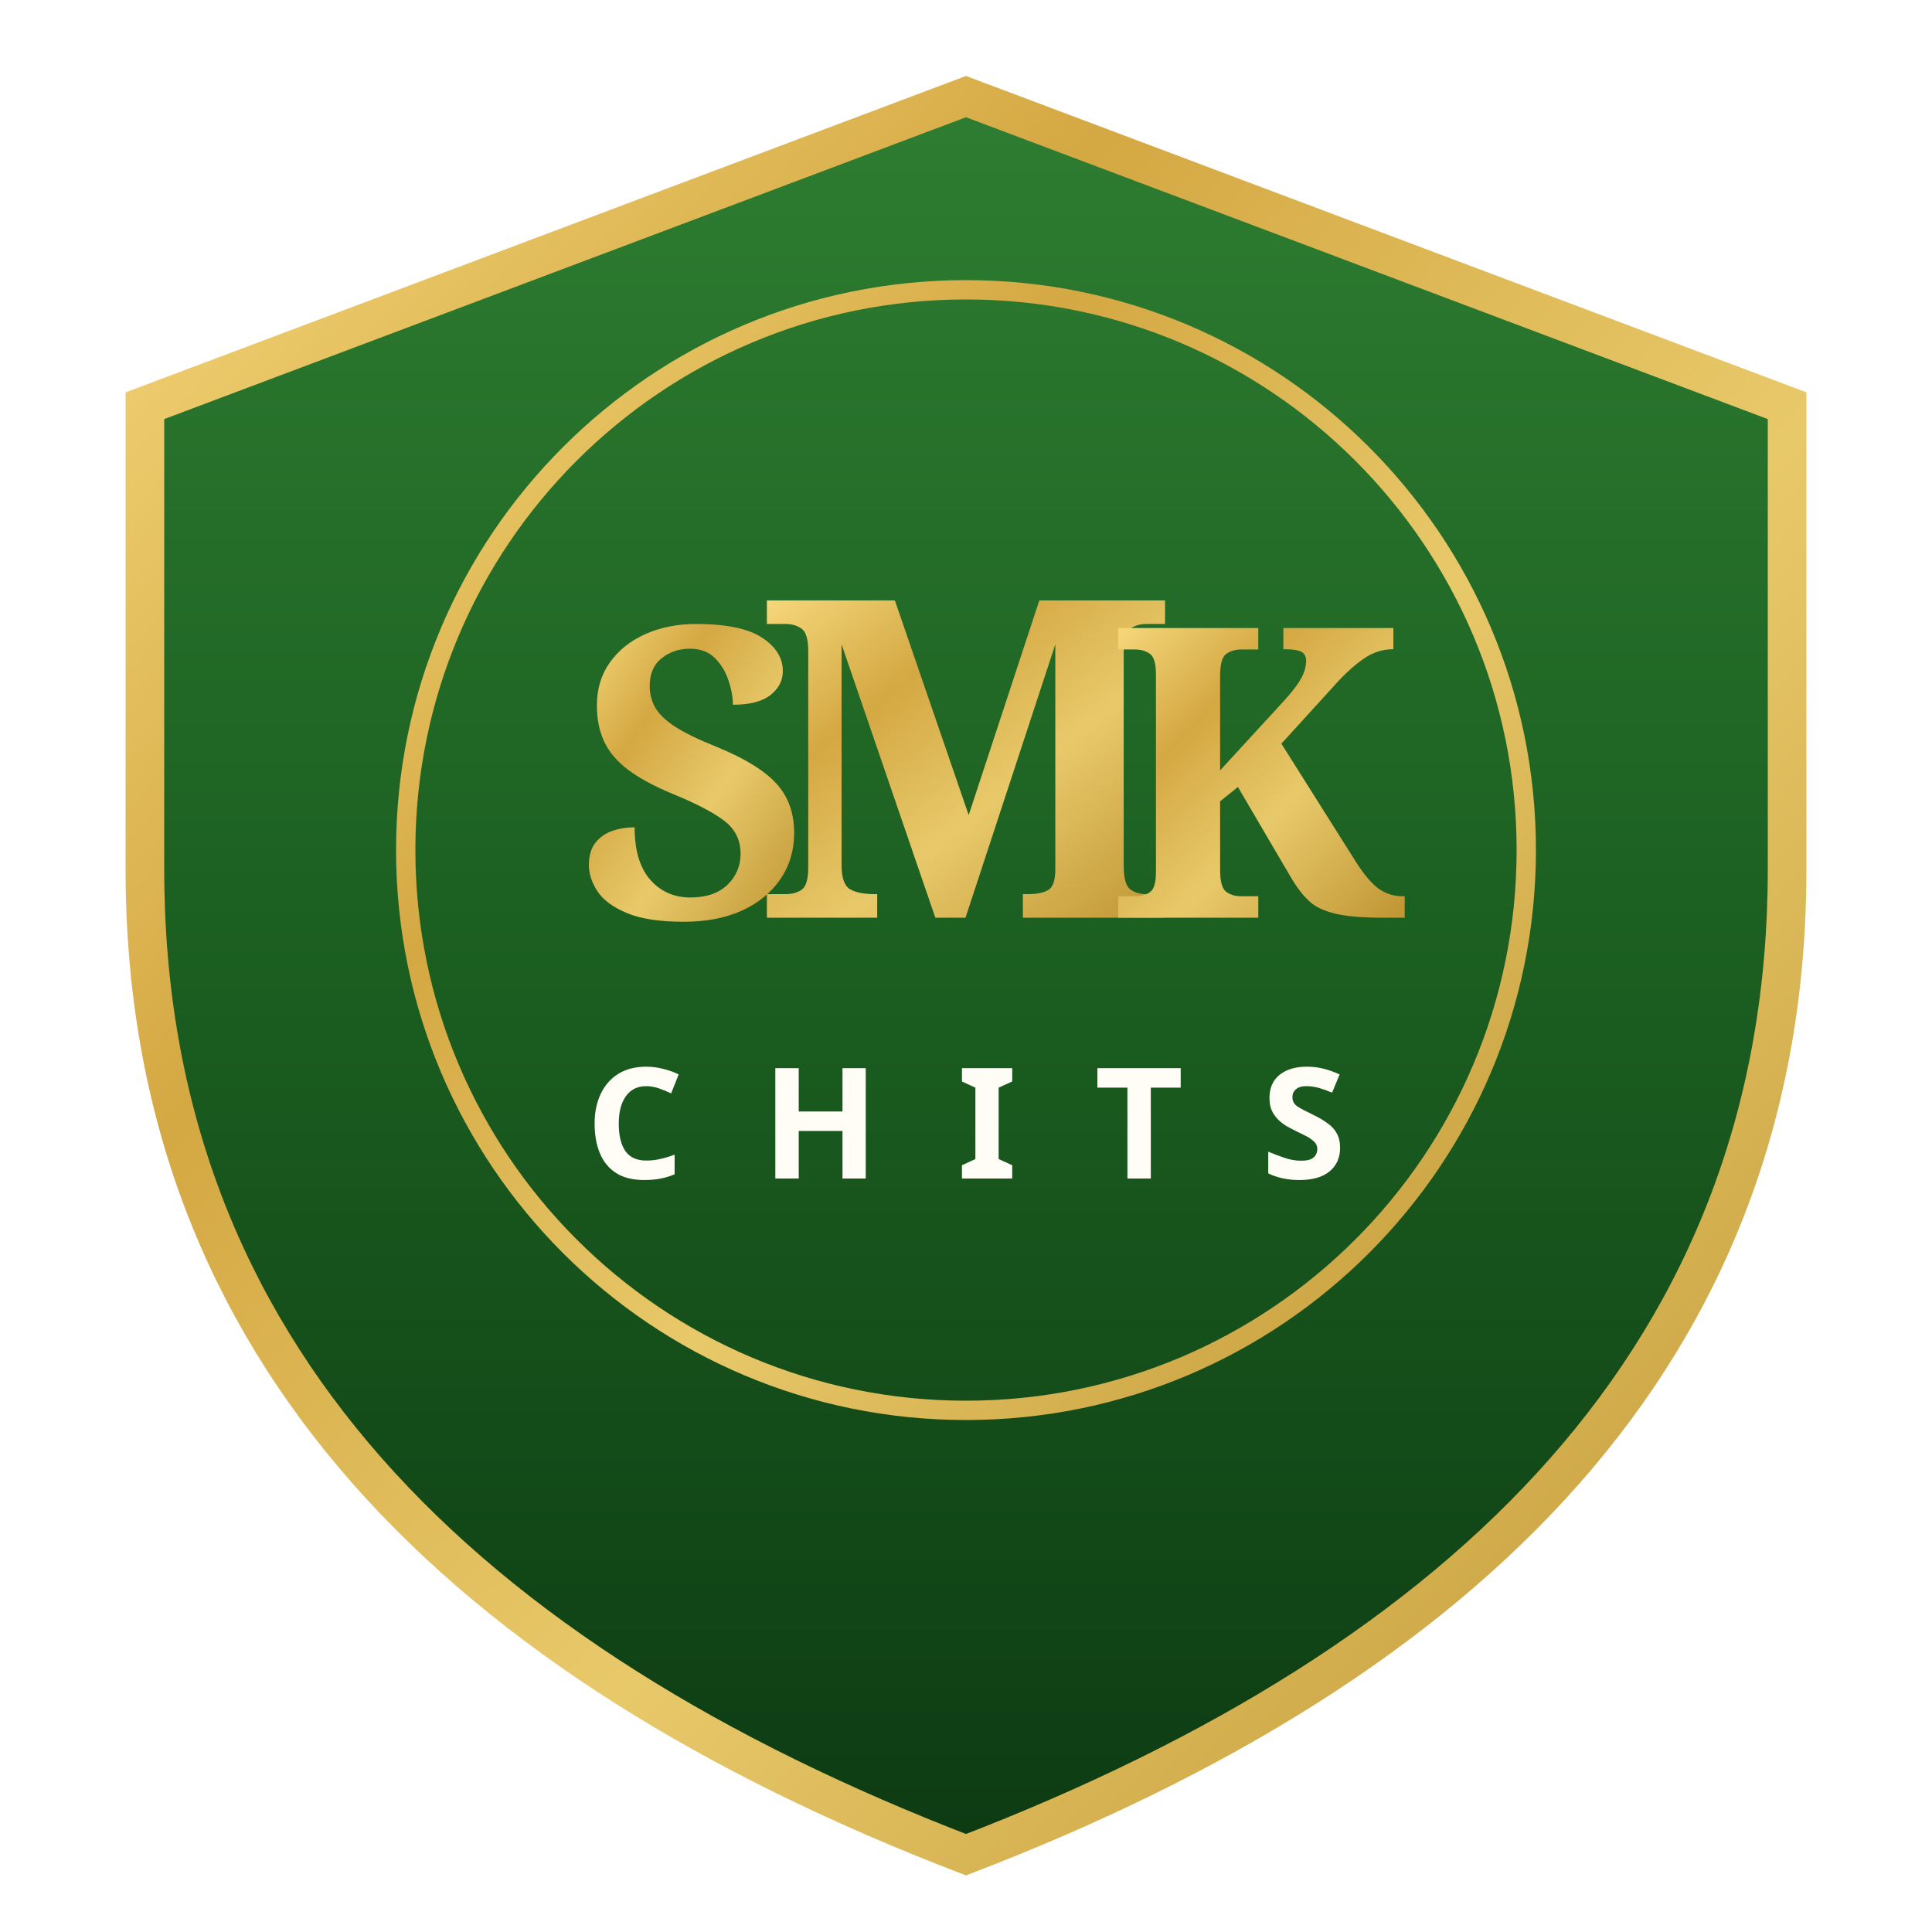
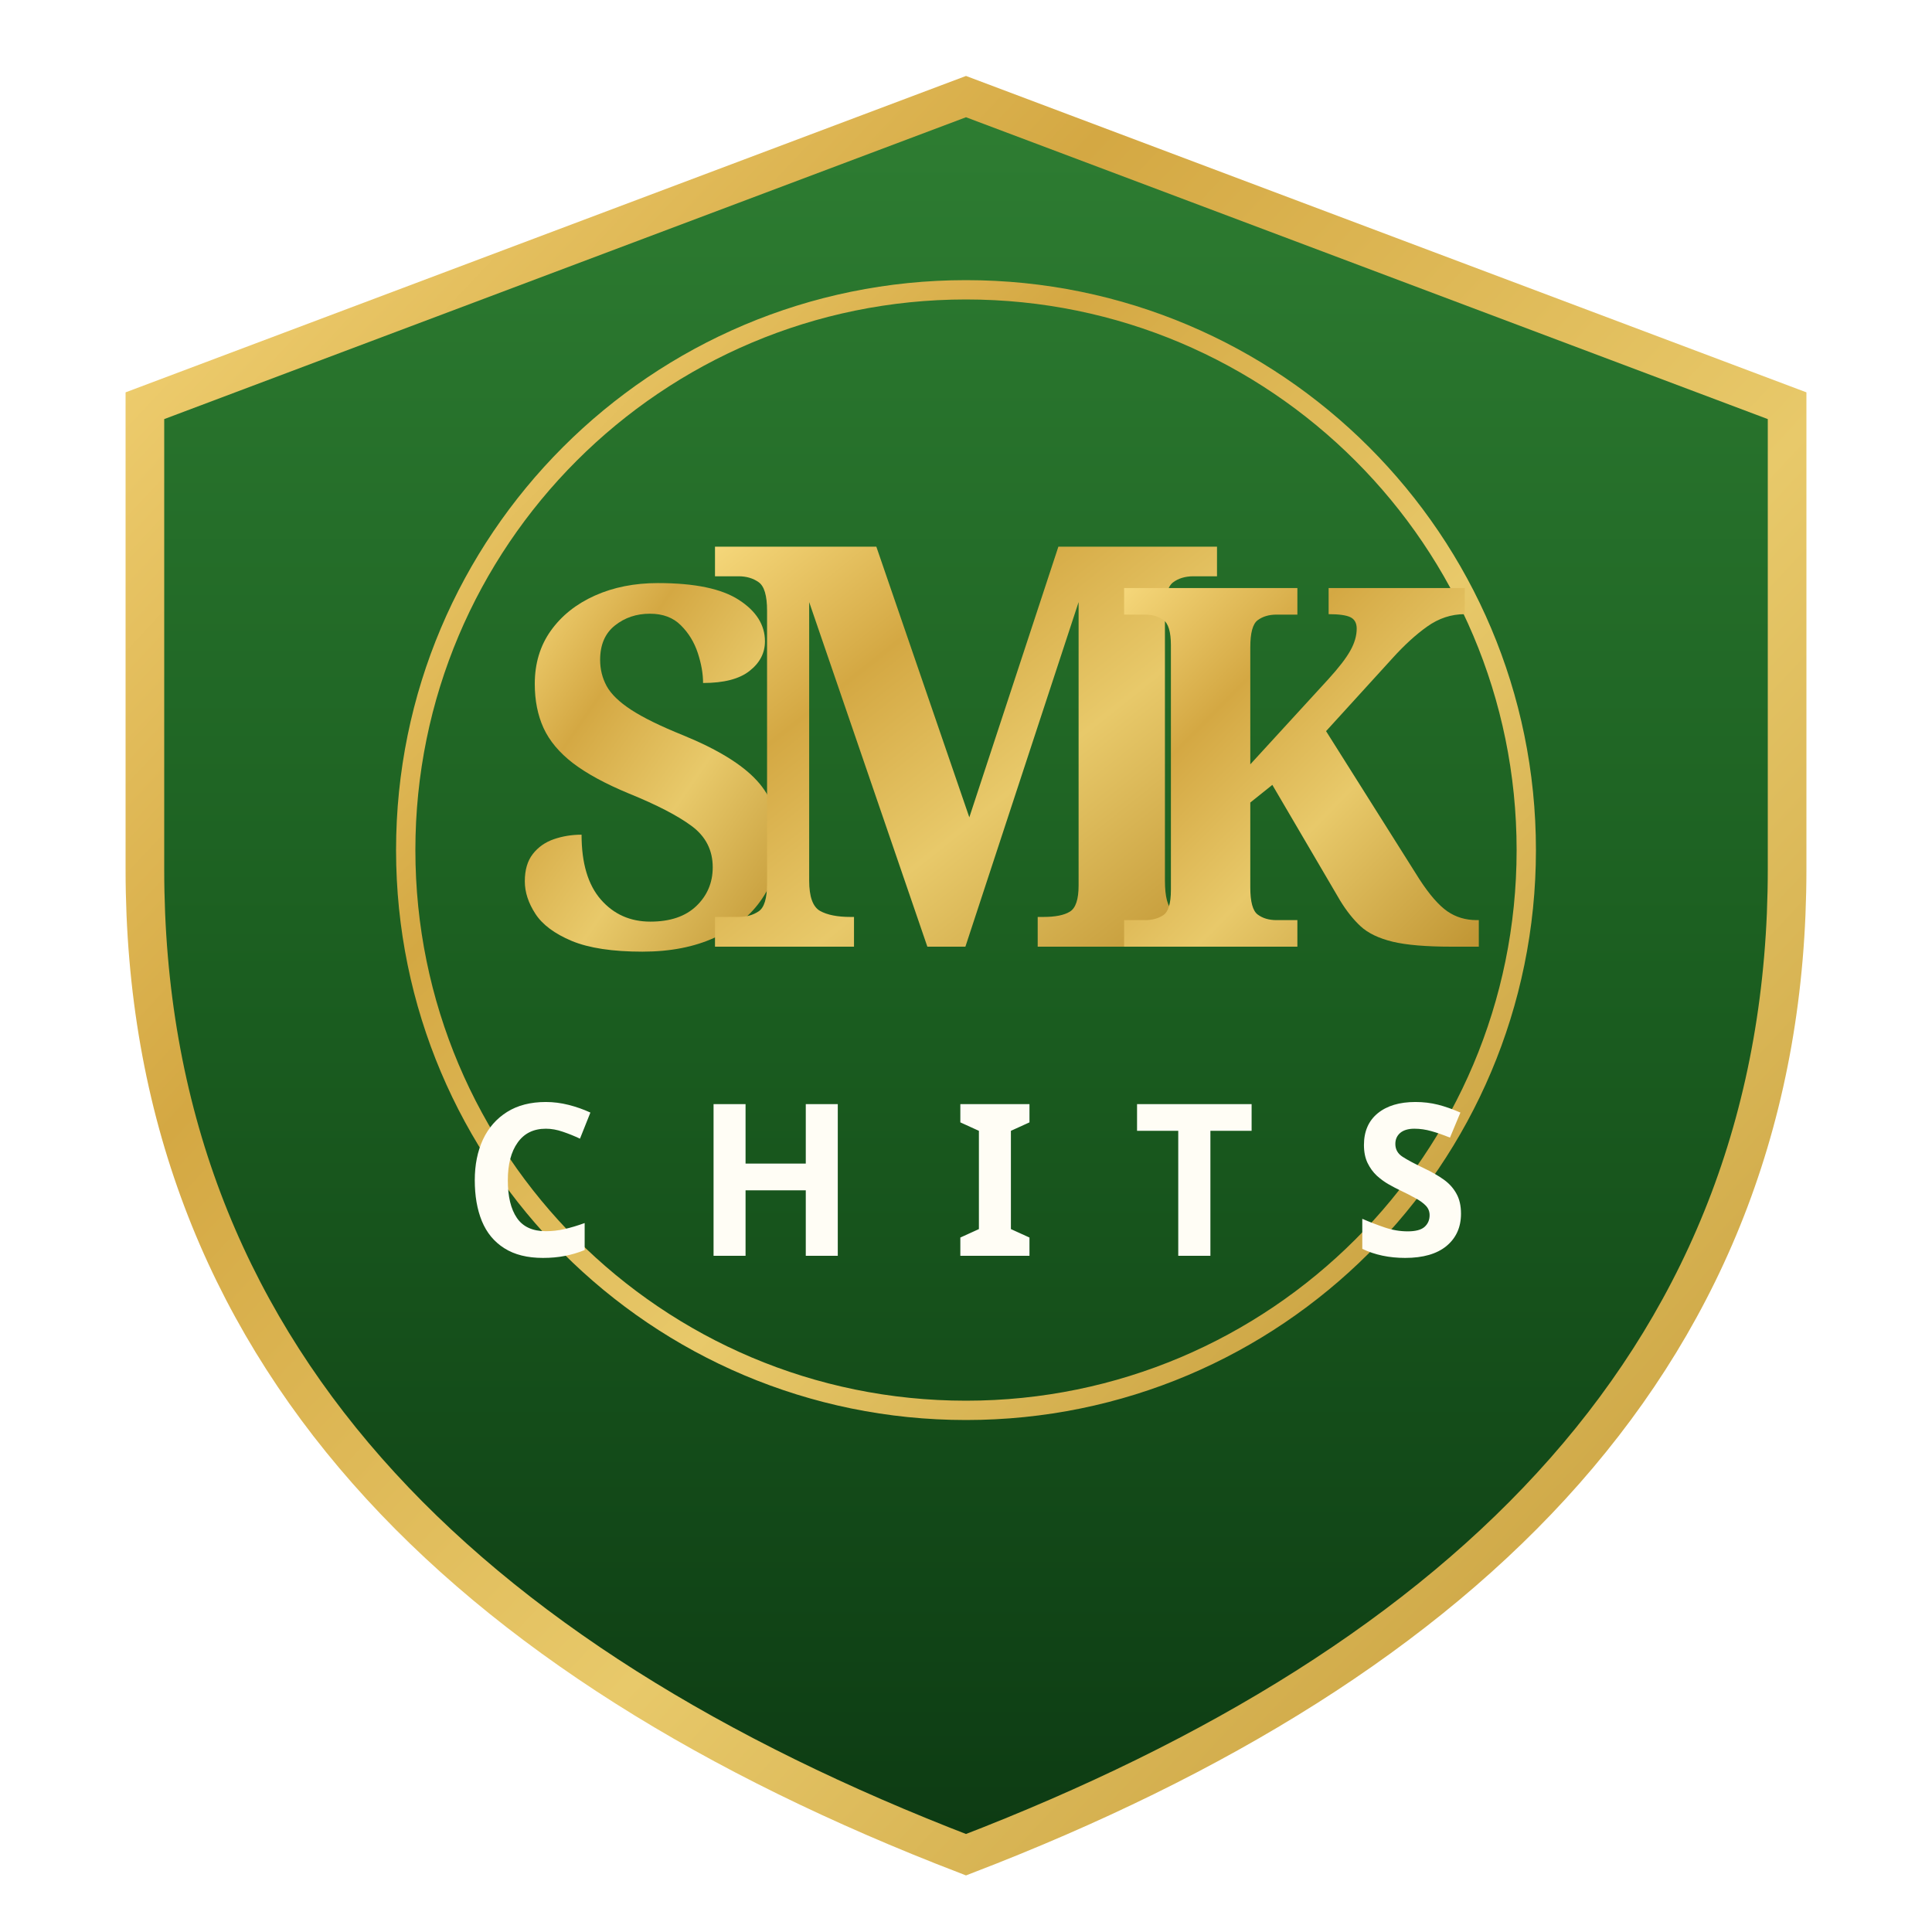
<svg xmlns="http://www.w3.org/2000/svg" viewBox="0 0 200 200" fill="none">
  <defs>
    <linearGradient id="sg" x1="0%" y1="0%" x2="0%" y2="100%">
      <stop offset="0%" stop-color="#2E7D32" />
      <stop offset="50%" stop-color="#1B5E20" />
      <stop offset="100%" stop-color="#0D3B13" />
    </linearGradient>
    <linearGradient id="gg" x1="0%" y1="0%" x2="100%" y2="100%">
      <stop offset="0%" stop-color="#F5D77A" />
      <stop offset="30%" stop-color="#D4A843" />
      <stop offset="60%" stop-color="#E8C96A" />
      <stop offset="100%" stop-color="#C09533" />
    </linearGradient>
  </defs>
  <path d="M100 10L185 42V90C185 140 152 172 100 192C48 172 15 140 15 90V42L100 10Z" fill="url(#sg)" />
  <path d="M100 10L185 42V90C185 140 152 172 100 192C48 172 15 140 15 90V42L100 10Z" fill="none" stroke="url(#gg)" stroke-width="4" />
  <ellipse cx="100" cy="88" rx="58" ry="58" fill="none" stroke="url(#gg)" stroke-width="2" />
-   <text x="72" y="95" text-anchor="middle" font-family="Georgia,serif" font-size="42" font-weight="bold" fill="url(#gg)">S</text>
-   <text x="100" y="95" text-anchor="middle" font-family="Georgia,serif" font-size="46" font-weight="bold" fill="url(#gg)">M</text>
-   <text x="130" y="95" text-anchor="middle" font-family="Georgia,serif" font-size="42" font-weight="bold" fill="url(#gg)">K</text>
-   <line x1="68" y1="105" x2="132" y2="105" stroke="url(#gg)" stroke-width="1" />
-   <text x="100" y="122" text-anchor="middle" font-family="Trebuchet MS,sans-serif" font-size="16" font-weight="700" fill="#FFFDF5" letter-spacing="8">CHITS</text>
+   <text x="68" y="98" text-anchor="middle" font-family="Georgia,serif" font-size="52" font-weight="900" fill="url(#gg)">S</text>
+   <text x="100" y="98" text-anchor="middle" font-family="Georgia,serif" font-size="58" font-weight="900" fill="url(#gg)">M</text>
+   <text x="134" y="98" text-anchor="middle" font-family="Georgia,serif" font-size="52" font-weight="900" fill="url(#gg)">K</text>
+   <line x1="60" y1="110" x2="140" y2="110" stroke="url(#gg)" stroke-width="1" />
+   <text x="100" y="130" text-anchor="middle" font-family="Trebuchet MS,sans-serif" font-size="22" font-weight="900" fill="#FFFDF5" letter-spacing="10">CHITS</text>
</svg>
